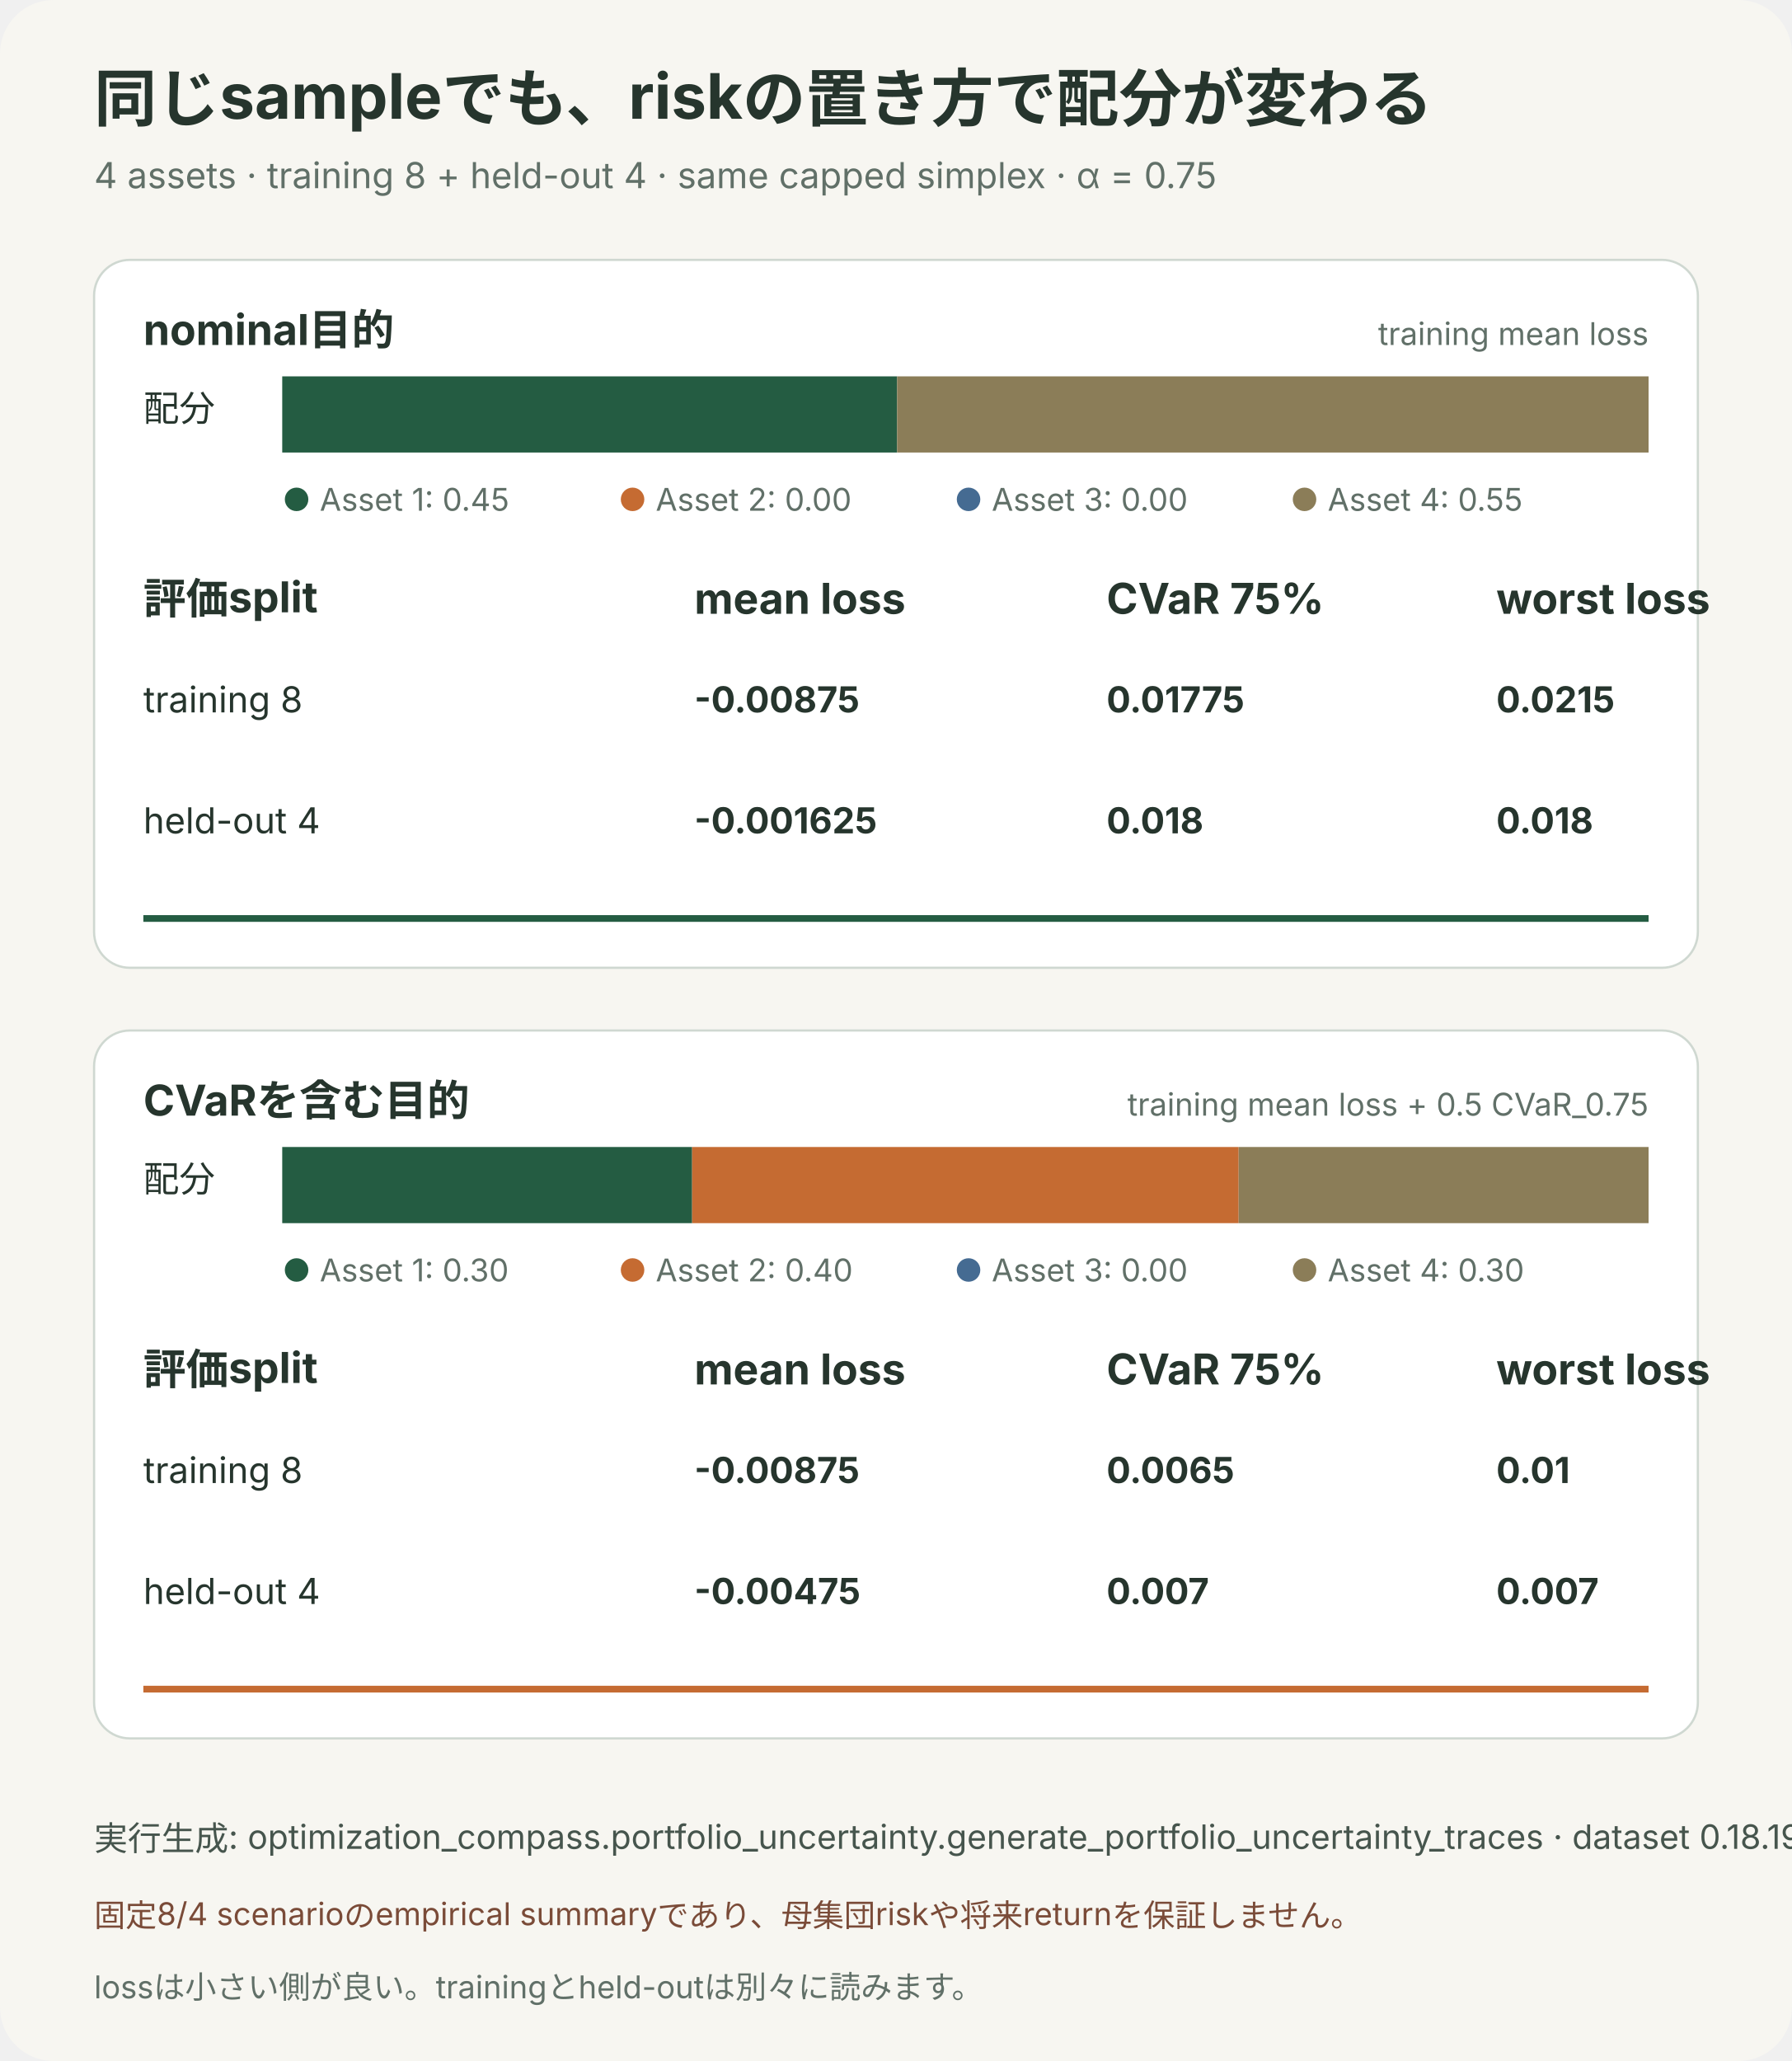
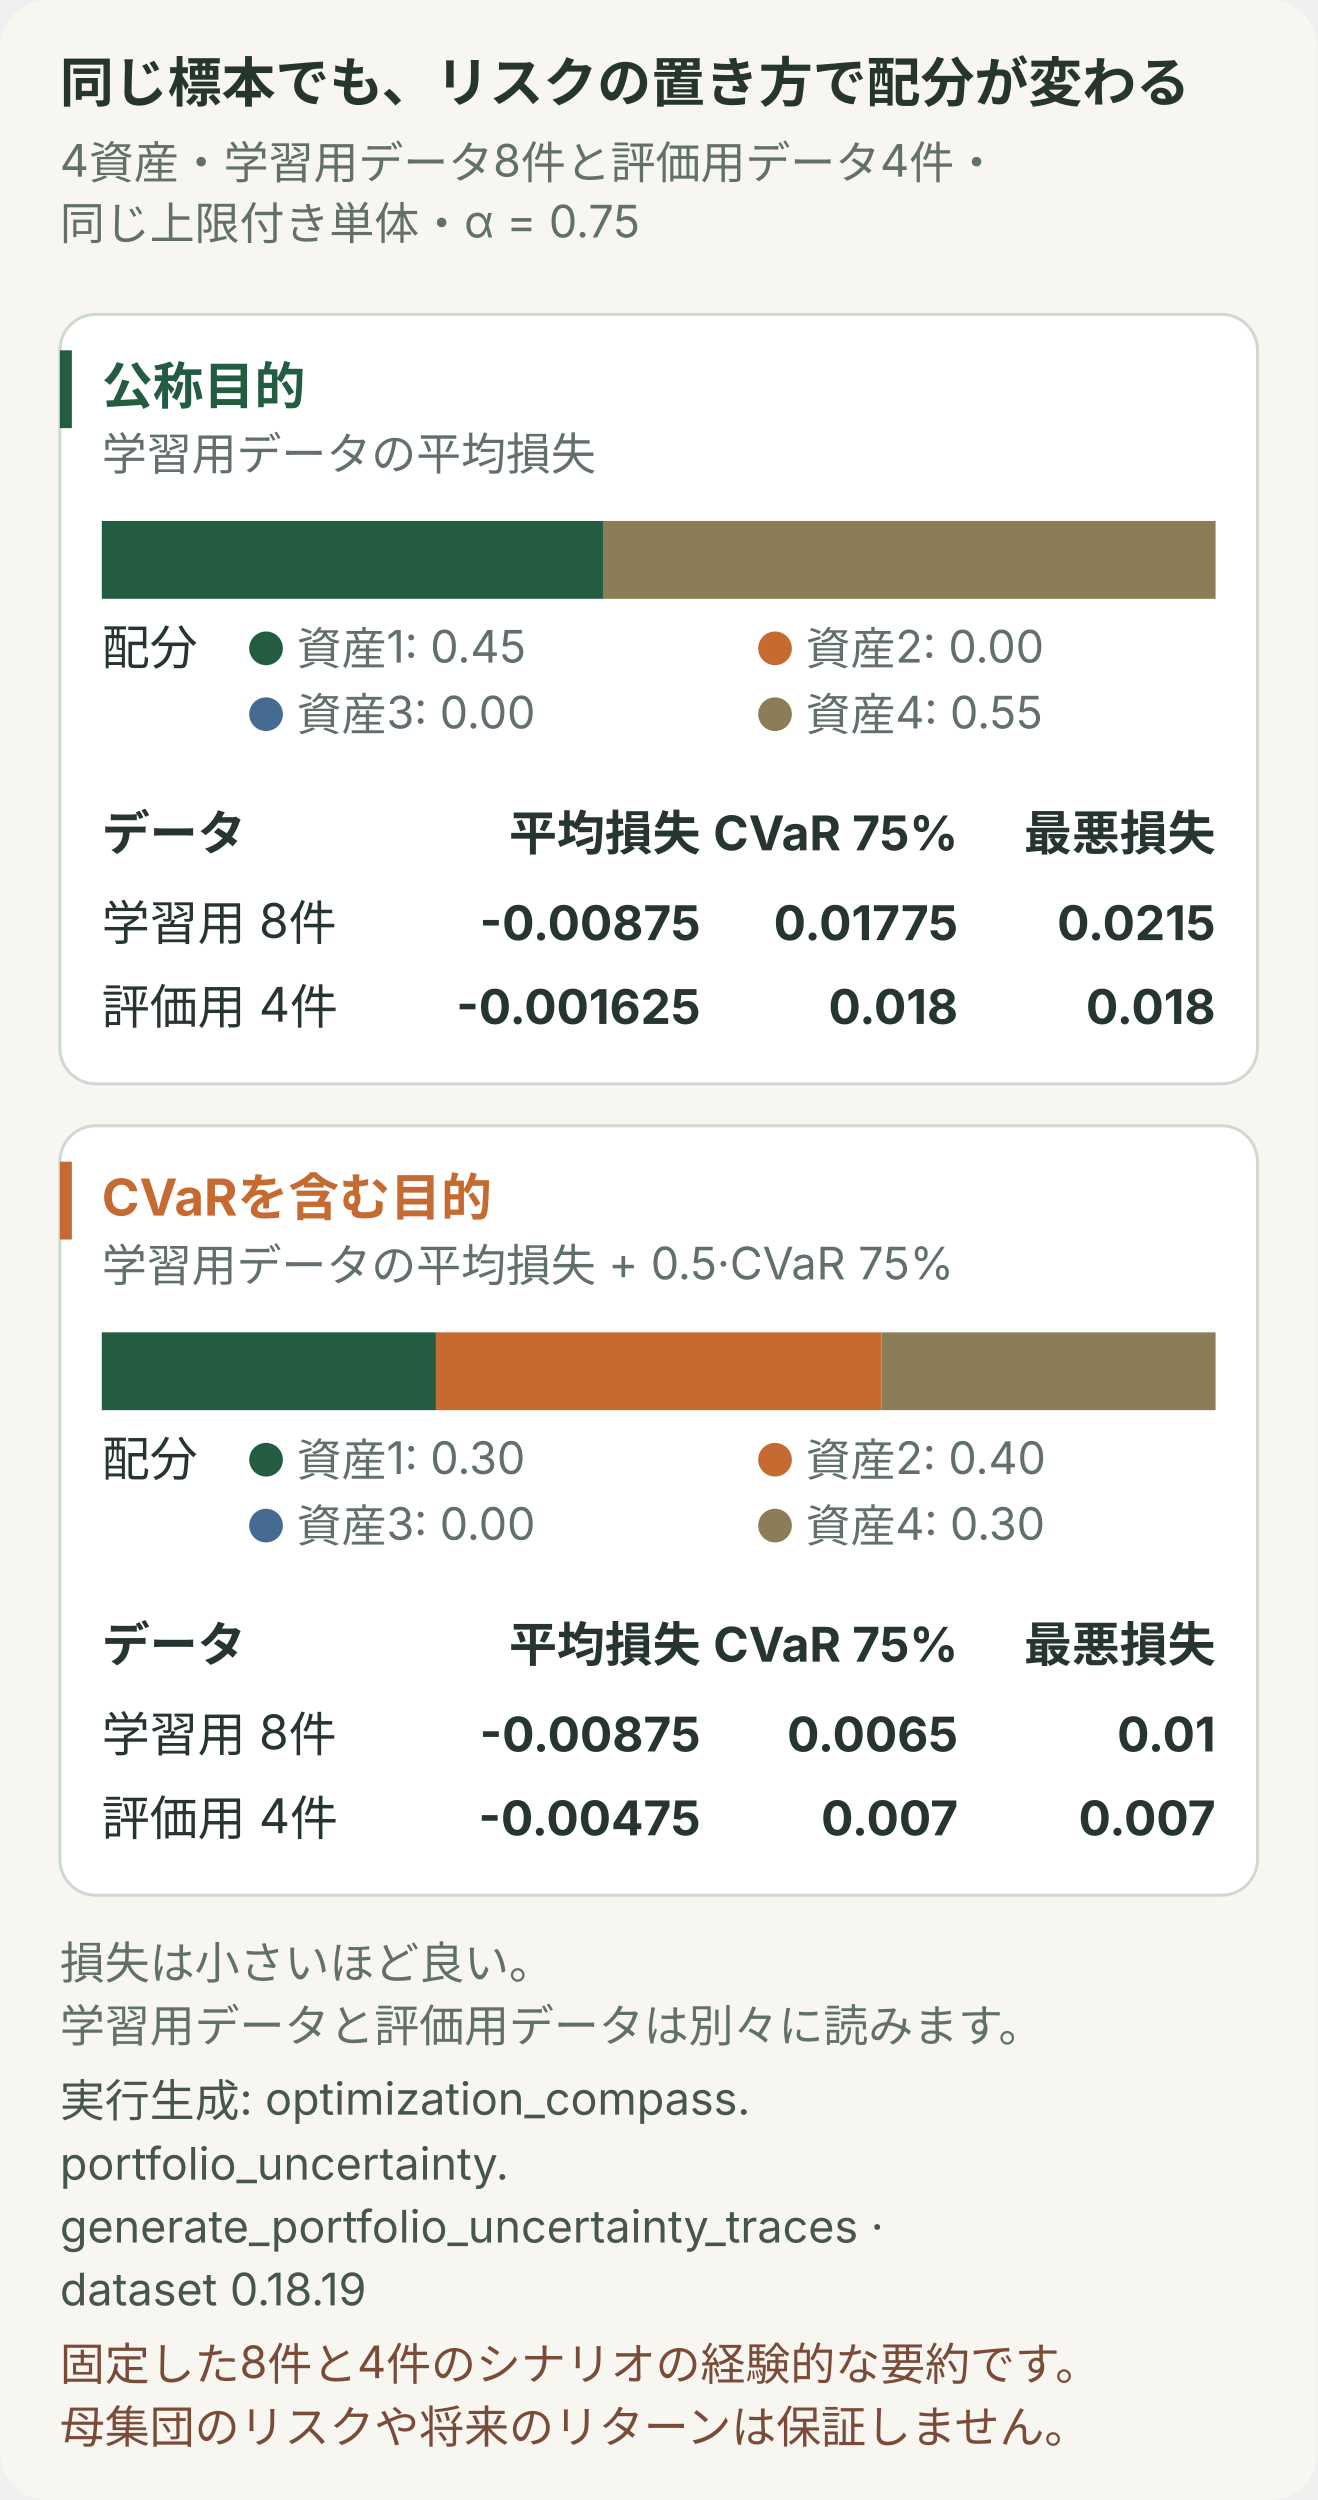
- <svg xmlns="http://www.w3.org/2000/svg" viewBox="0 0 800 920" role="img" aria-labelledby="figure-title figure-description">
-   <rect width="800" height="920" rx="24" fill="#f7f6f1" />
-   <text x="42" y="54" class="title">同じsampleでも、riskの置き方で配分が変わる</text>
-   <text x="42" y="84" class="subtitle">4 assets · training 8 + held-out 4 · same capped simplex · α = 0.75</text>
-   <rect x="42" y="116" width="716" height="316" rx="16" fill="#fff" stroke="#cfd8d1" />
-   <text x="64" y="154" class="panel-title" fill="#245c42">nominal目的</text>
-   <text x="736" y="154" text-anchor="end" class="status">training mean loss</text>
-   <text x="64" y="188" class="metric">配分</text>
-   <rect x="126.00" y="168.00" width="274.50" height="34.0" fill="#245c42" />
-   <text x="126" y="228" class="status">
-     <tspan fill="#245c42" font-weight="750">●</tspan> Asset 1: 0.45</text>
-   <text x="276" y="228" class="status">
-     <tspan fill="#c56b32" font-weight="750">●</tspan> Asset 2: 0.00</text>
-   <text x="426" y="228" class="status">
-     <tspan fill="#456b92" font-weight="750">●</tspan> Asset 3: 0.00</text>
-   <rect x="400.50" y="168.00" width="335.50" height="34.0" fill="#8b7d58" />
-   <text x="576" y="228" class="status">
-     <tspan fill="#8b7d58" font-weight="750">●</tspan> Asset 4: 0.55</text>
-   <text x="64" y="274" class="method">評価split</text>
-   <text x="310" y="274" class="method">mean loss</text>
-   <text x="494" y="274" class="method">CVaR 75%</text>
-   <text x="668" y="274" class="method">worst loss</text>
-   <text x="64" y="318" class="metric">training 8</text>
-   <text x="310" y="318" class="metric-value">-0.00875</text>
-   <text x="494" y="318" class="metric-value">0.01775</text>
-   <text x="668" y="318" class="metric-value">0.0215</text>
-   <text x="64" y="372" class="metric">held-out 4</text>
-   <text x="310" y="372" class="metric-value">-0.001625</text>
-   <text x="494" y="372" class="metric-value">0.018</text>
-   <text x="668" y="372" class="metric-value">0.018</text>
-   <line x1="64" y1="410" x2="736" y2="410" stroke="#245c42" stroke-width="3" />
-   <rect x="42" y="460" width="716" height="316" rx="16" fill="#fff" stroke="#cfd8d1" />
-   <text x="64" y="498" class="panel-title" fill="#c56b32">CVaRを含む目的</text>
-   <text x="736" y="498" text-anchor="end" class="status">training mean loss + 0.5 CVaR_0.75</text>
-   <text x="64" y="532" class="metric">配分</text>
-   <rect x="126.00" y="512.00" width="183.00" height="34.0" fill="#245c42" />
-   <text x="126" y="572" class="status">
-     <tspan fill="#245c42" font-weight="750">●</tspan> Asset 1: 0.30</text>
-   <rect x="309.00" y="512.00" width="244.00" height="34.0" fill="#c56b32" />
-   <text x="276" y="572" class="status">
-     <tspan fill="#c56b32" font-weight="750">●</tspan> Asset 2: 0.40</text>
-   <text x="426" y="572" class="status">
-     <tspan fill="#456b92" font-weight="750">●</tspan> Asset 3: 0.00</text>
-   <rect x="553.00" y="512.00" width="183.00" height="34.0" fill="#8b7d58" />
-   <text x="576" y="572" class="status">
-     <tspan fill="#8b7d58" font-weight="750">●</tspan> Asset 4: 0.30</text>
-   <text x="64" y="618" class="method">評価split</text>
-   <text x="310" y="618" class="method">mean loss</text>
-   <text x="494" y="618" class="method">CVaR 75%</text>
-   <text x="668" y="618" class="method">worst loss</text>
-   <text x="64" y="662" class="metric">training 8</text>
-   <text x="310" y="662" class="metric-value">-0.00875</text>
-   <text x="494" y="662" class="metric-value">0.0065</text>
-   <text x="668" y="662" class="metric-value">0.01</text>
-   <text x="64" y="716" class="metric">held-out 4</text>
-   <text x="310" y="716" class="metric-value">-0.00475</text>
-   <text x="494" y="716" class="metric-value">0.007</text>
-   <text x="668" y="716" class="metric-value">0.007</text>
-   <line x1="64" y1="754" x2="736" y2="754" stroke="#c56b32" stroke-width="3" />
-   <text x="42" y="826" class="caption">実行生成: optimization_compass.portfolio_uncertainty.generate_portfolio_uncertainty_traces · dataset 0.18.19</text>
-   <text x="42" y="860" class="caveat">固定8/4 scenarioのempirical summaryであり、母集団riskや将来returnを保証しません。</text>
-   <text x="42" y="892" class="note">lossは小さい側が良い。trainingとheld-outは別々に読みます。</text>
-   <style>text{font-family:system-ui,-apple-system,'Segoe UI',sans-serif;fill:#26352d}.title{font-size:28px;font-weight:750}.subtitle{font-size:16px;fill:#617068}.panel-title,.method{font-size:19px;font-weight:750}.metric,.metric-value{font-size:16px;font-variant-numeric:tabular-nums}.metric-value{font-weight:750}.status,.axis,.note{font-size:14px;fill:#617068}.caption{font-size:15px;fill:#46554d}.caveat{font-size:14px;fill:#7a4b38}</style>
+ <svg xmlns="http://www.w3.org/2000/svg" viewBox="0 0 440 835" width="440" height="835" role="img" aria-labelledby="figure-title figure-description">
+   <rect width="440" height="835" rx="16" fill="#f7f6f1" />
+   <text x="20" y="34" class="title">同じ標本でも、リスクの置き方で配分が変わる</text>
+   <text x="20" y="59" class="subtitle">4資産・学習用データ8件と評価用データ4件・</text>
+   <text x="20" y="80" class="subtitle">同じ上限付き単体・α = 0.75</text>
+   <rect x="20" y="105" width="400" height="257" rx="12" fill="#fff" stroke="#cfd8d1" />
+   <rect x="20" y="117" width="4" height="26" fill="#245c42" />
+   <text x="34" y="135" class="panel-title" style="fill:#245c42">公称目的</text>
+   <text x="34" y="157" class="status">学習用データの平均損失</text>
+   <text x="34" y="222" class="metric">配分</text>
+   <rect x="34.00" y="174.00" width="167.40" height="26.0" fill="#245c42" />
+   <text x="82" y="222" class="status">
+     <tspan fill="#245c42" font-weight="750">●</tspan> 資産1: 0.45</text>
+   <text x="252" y="222" class="status">
+     <tspan fill="#c56b32" font-weight="750">●</tspan> 資産2: 0.00</text>
+   <text x="82" y="244" class="status">
+     <tspan fill="#456b92" font-weight="750">●</tspan> 資産3: 0.00</text>
+   <rect x="201.40" y="174.00" width="204.60" height="26.0" fill="#8b7d58" />
+   <text x="252" y="244" class="status">
+     <tspan fill="#8b7d58" font-weight="750">●</tspan> 資産4: 0.55</text>
+   <text x="34" y="284" class="method">データ</text>
+   <text x="234" y="284" text-anchor="end" class="method">平均損失</text>
+   <text x="320" y="284" text-anchor="end" class="method">CVaR 75%</text>
+   <text x="406" y="284" text-anchor="end" class="method">最悪損失</text>
+   <text x="34" y="314" class="metric">学習用 8件</text>
+   <text x="234" y="314" text-anchor="end" class="metric-value">-0.00875</text>
+   <text x="320" y="314" text-anchor="end" class="metric-value">0.01775</text>
+   <text x="406" y="314" text-anchor="end" class="metric-value">0.0215</text>
+   <text x="34" y="342" class="metric">評価用 4件</text>
+   <text x="234" y="342" text-anchor="end" class="metric-value">-0.001625</text>
+   <text x="320" y="342" text-anchor="end" class="metric-value">0.018</text>
+   <text x="406" y="342" text-anchor="end" class="metric-value">0.018</text>
+   <rect x="20" y="376" width="400" height="257" rx="12" fill="#fff" stroke="#cfd8d1" />
+   <rect x="20" y="388" width="4" height="26" fill="#c56b32" />
+   <text x="34" y="406" class="panel-title" style="fill:#c56b32">CVaRを含む目的</text>
+   <text x="34" y="428" class="status">学習用データの平均損失 + 0.5·CVaR 75%</text>
+   <text x="34" y="493" class="metric">配分</text>
+   <rect x="34.00" y="445.00" width="111.60" height="26.0" fill="#245c42" />
+   <text x="82" y="493" class="status">
+     <tspan fill="#245c42" font-weight="750">●</tspan> 資産1: 0.30</text>
+   <rect x="145.60" y="445.00" width="148.80" height="26.0" fill="#c56b32" />
+   <text x="252" y="493" class="status">
+     <tspan fill="#c56b32" font-weight="750">●</tspan> 資産2: 0.40</text>
+   <text x="82" y="515" class="status">
+     <tspan fill="#456b92" font-weight="750">●</tspan> 資産3: 0.00</text>
+   <rect x="294.40" y="445.00" width="111.60" height="26.0" fill="#8b7d58" />
+   <text x="252" y="515" class="status">
+     <tspan fill="#8b7d58" font-weight="750">●</tspan> 資産4: 0.30</text>
+   <text x="34" y="555" class="method">データ</text>
+   <text x="234" y="555" text-anchor="end" class="method">平均損失</text>
+   <text x="320" y="555" text-anchor="end" class="method">CVaR 75%</text>
+   <text x="406" y="555" text-anchor="end" class="method">最悪損失</text>
+   <text x="34" y="585" class="metric">学習用 8件</text>
+   <text x="234" y="585" text-anchor="end" class="metric-value">-0.00875</text>
+   <text x="320" y="585" text-anchor="end" class="metric-value">0.0065</text>
+   <text x="406" y="585" text-anchor="end" class="metric-value">0.01</text>
+   <text x="34" y="613" class="metric">評価用 4件</text>
+   <text x="234" y="613" text-anchor="end" class="metric-value">-0.00475</text>
+   <text x="320" y="613" text-anchor="end" class="metric-value">0.007</text>
+   <text x="406" y="613" text-anchor="end" class="metric-value">0.007</text>
+   <text x="20" y="661" class="note">損失は小さいほど良い。</text>
+   <text x="20" y="682" class="note">学習用データと評価用データは別々に読みます。</text>
+   <text x="20" y="707" class="caption">実行生成: optimization_compass.</text>
+   <text x="20" y="728" class="caption">portfolio_uncertainty.</text>
+   <text x="20" y="749" class="caption">generate_portfolio_uncertainty_traces ·</text>
+   <text x="20" y="770" class="caption">dataset 0.18.19</text>
+   <text x="20" y="795" class="caveat">固定した8件と4件のシナリオの経験的な要約です。</text>
+   <text x="20" y="816" class="caveat">母集団のリスクや将来のリターンは保証しません。</text>
+   <style>text{font-family:system-ui,-apple-system,'Segoe UI',sans-serif;fill:#26352d;font-size:15px}.title{font-size:18px;font-weight:750}.subtitle{fill:#617068}.panel-title{font-size:17px;font-weight:750}.method{font-size:16px;font-weight:750}.metric,.metric-value{font-size:16px;font-variant-numeric:tabular-nums}.metric-value{font-weight:750}.status,.axis,.note{fill:#617068}.caption{fill:#46554d}.caveat{fill:#7a4b38}.halo{paint-order:stroke;stroke:#fff;stroke-width:4px;stroke-linejoin:round}</style>
</svg>
